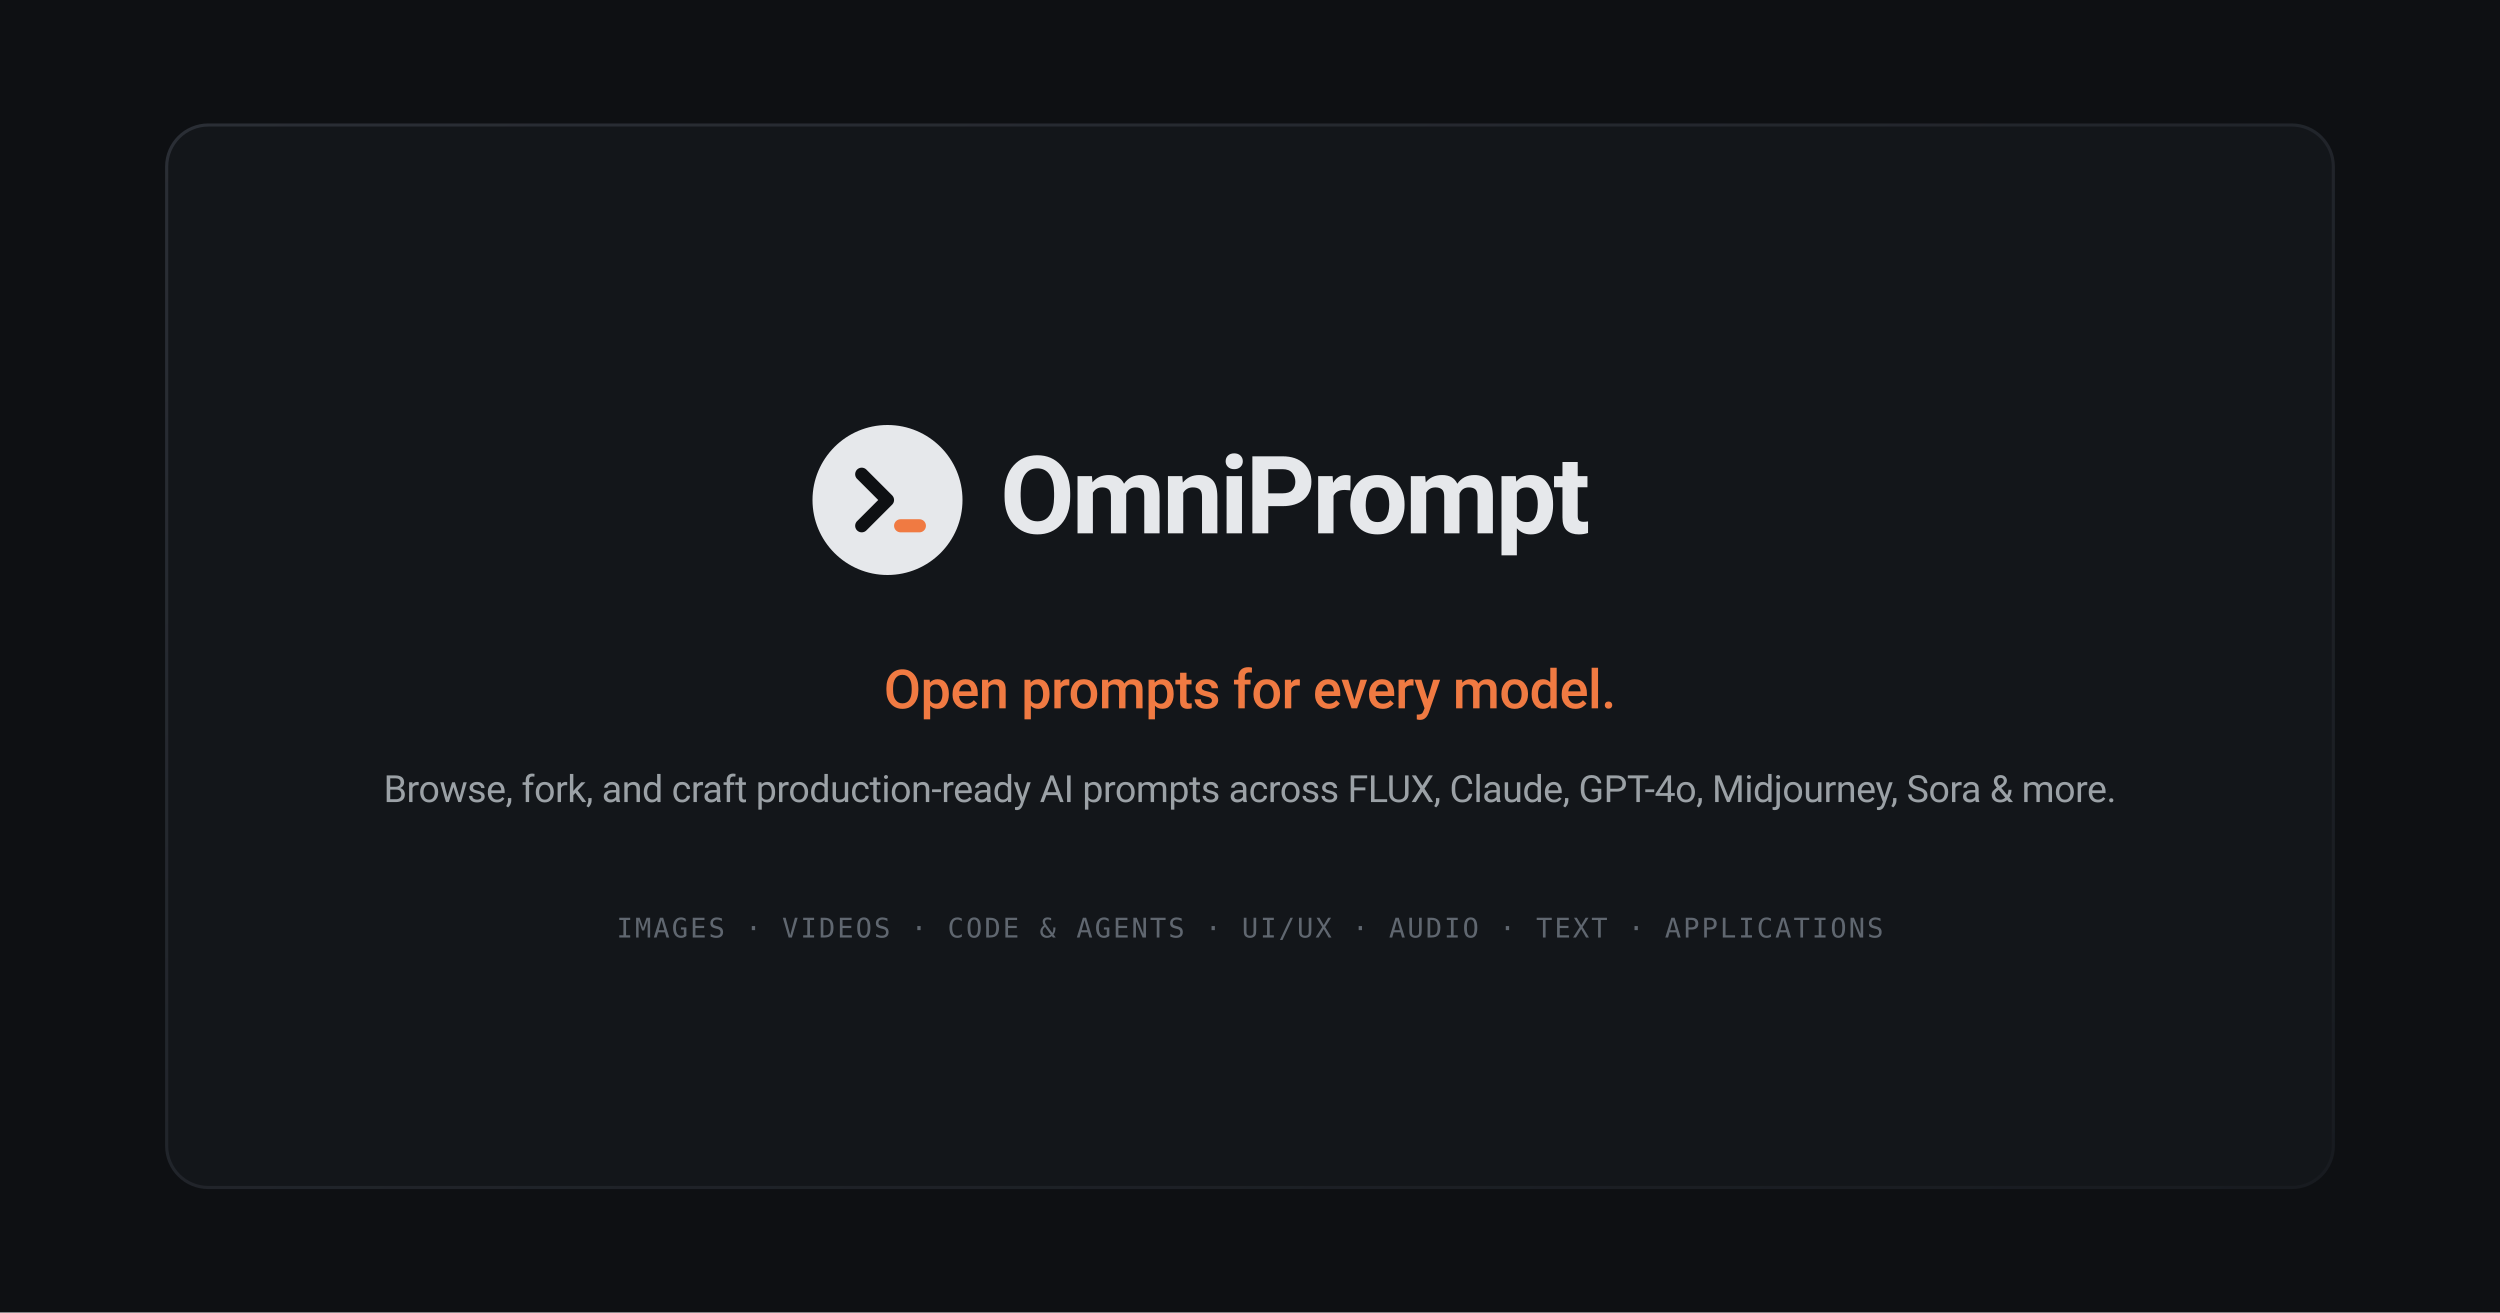
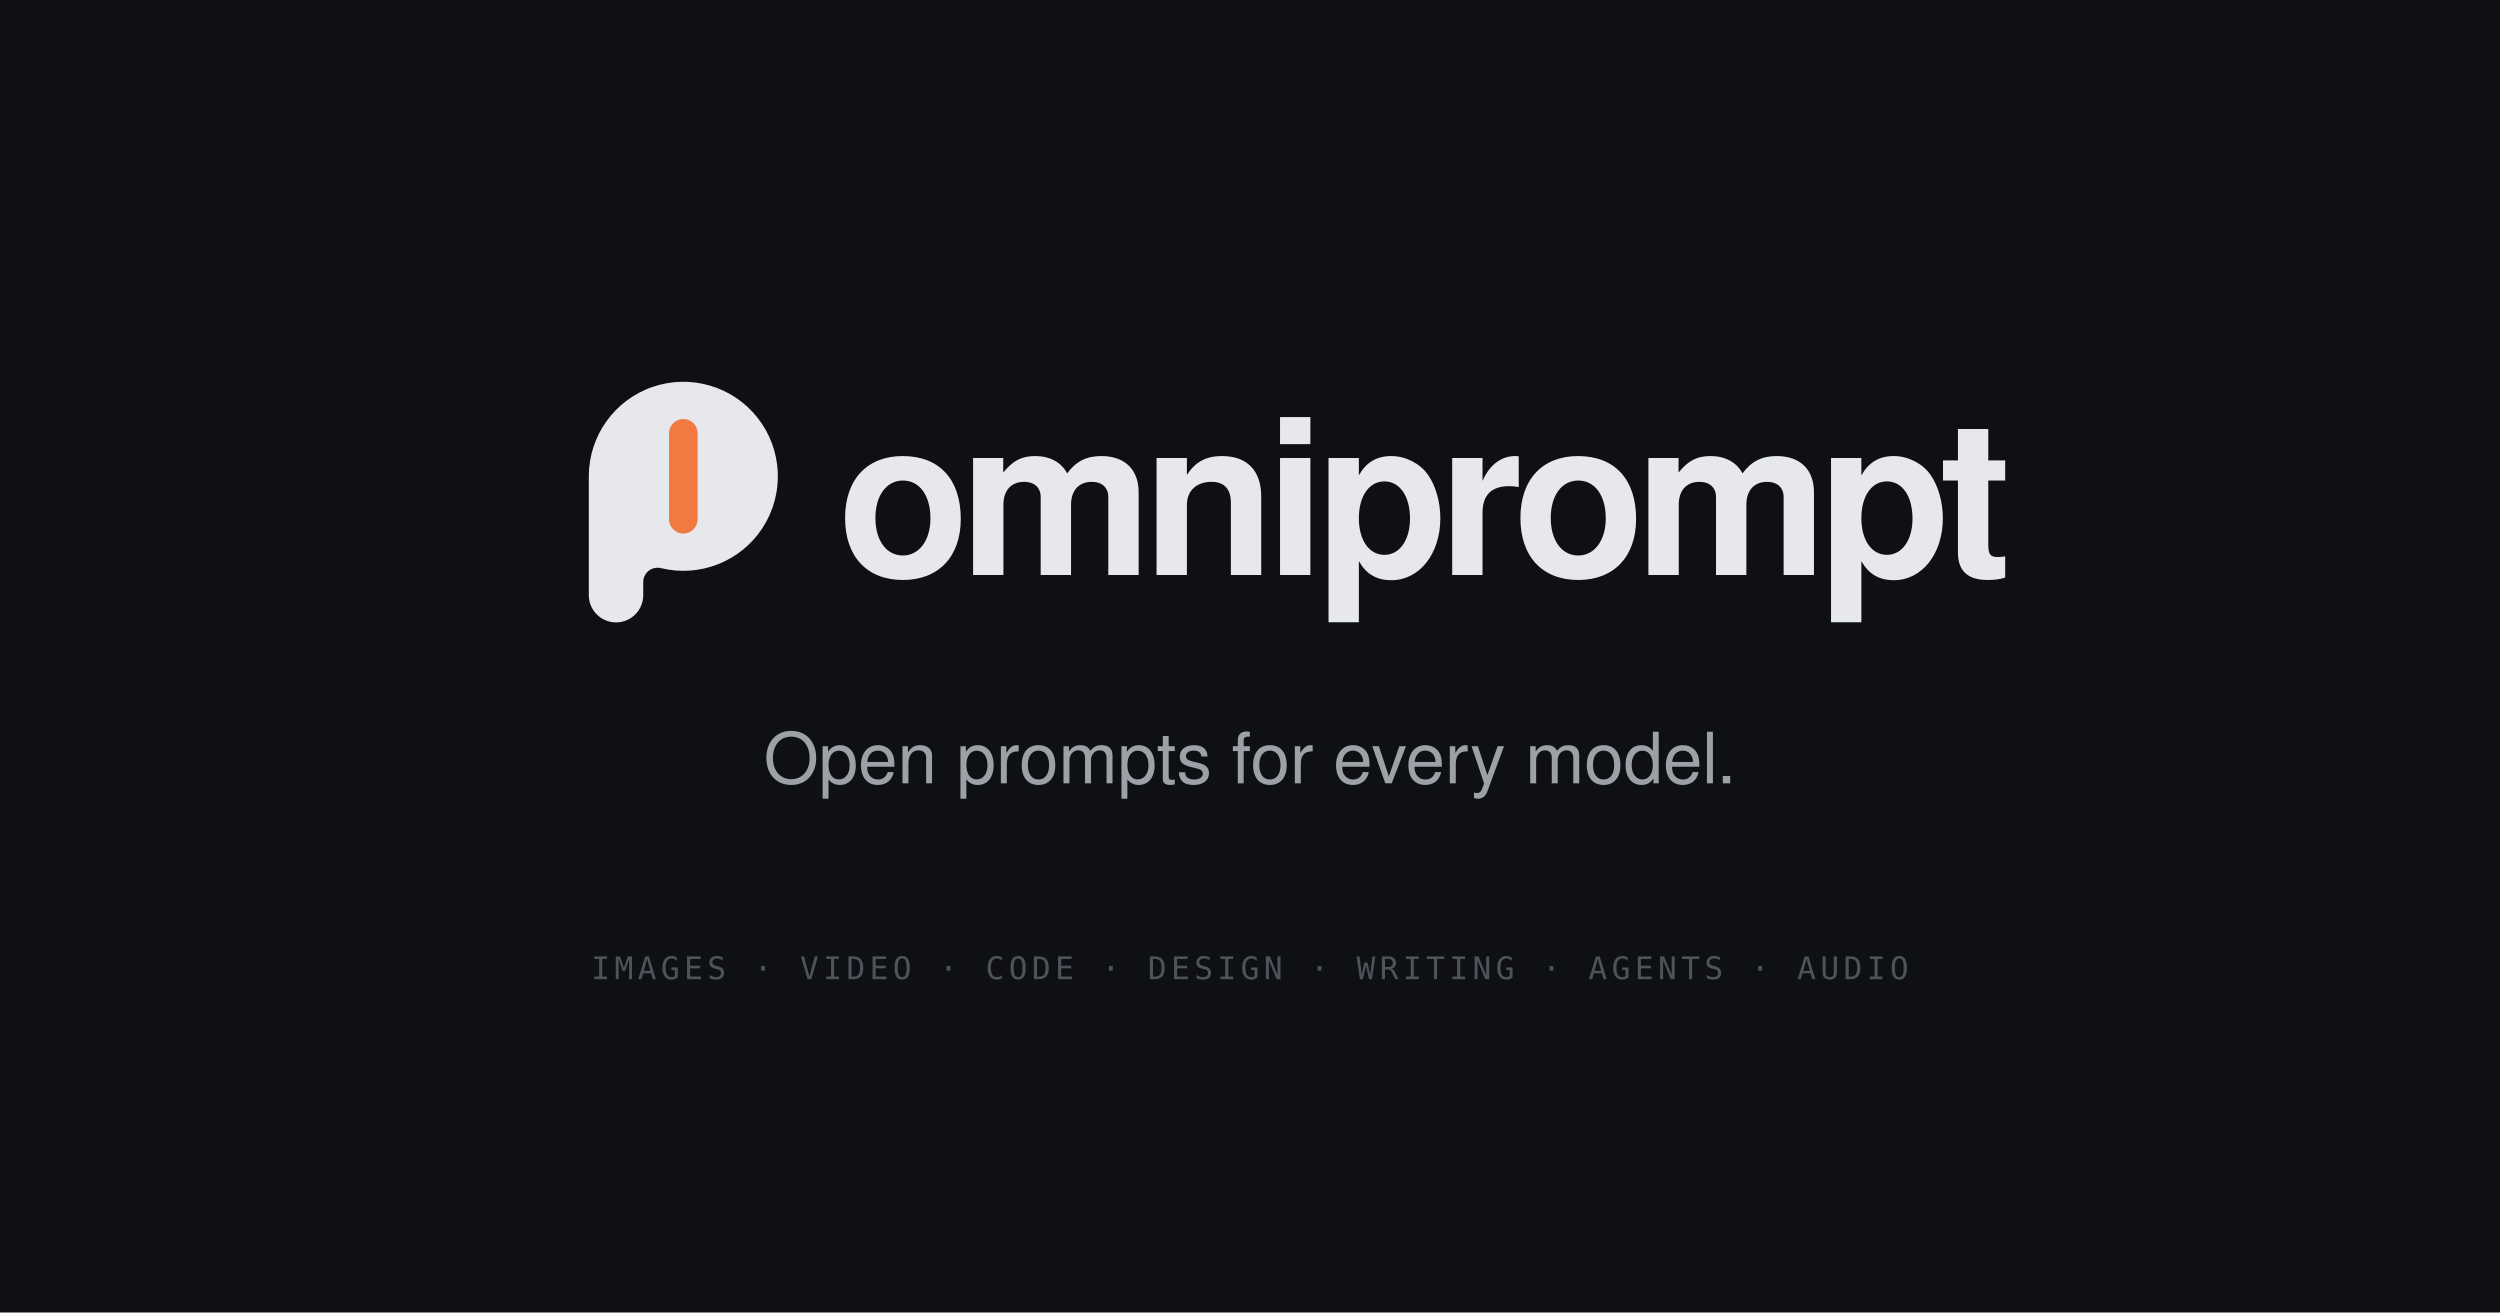
- <svg xmlns="http://www.w3.org/2000/svg" viewBox="0 0 1200 630" width="1200" height="630" role="img" aria-label="OmniPrompt Open Graph Preview">
-   <defs>
-     <radialGradient id="og-glow" cx="50%" cy="45%" r="65%">
-       <stop offset="0%" stop-color="#d6541d" stop-opacity="0.12" />
-       <stop offset="60%" stop-color="#0e1013" stop-opacity="0" />
-     </radialGradient>
-     <linearGradient id="card-border" x1="0%" y1="0%" x2="100%" y2="100%">
-       <stop offset="0%" stop-color="#2a2e35" />
-       <stop offset="100%" stop-color="#181b20" />
-     </linearGradient>
-   </defs>
+ <svg xmlns="http://www.w3.org/2000/svg" viewBox="0 0 1200 630" width="1200" height="630" role="img" aria-label="OmniPrompt — Open prompts for every model">
  <rect width="1200" height="630" fill="#0e1013" />
-   <rect width="1200" height="630" fill="url(#og-glow)" />
-   <rect x="80" y="60" width="1040" height="510" rx="20" fill="#13161a" stroke="url(#card-border)" stroke-width="1.5" />
-   <g transform="translate(600, 240)">
-     <g transform="translate(-210, -36) scale(2.25)">
-       <circle cx="16" cy="16" r="16" fill="#e6e8eb" />
-       <path d="M10.5 10.5 L16 16 L10.5 21.5" fill="none" stroke="#0e1013" stroke-width="2.8" stroke-linecap="round" stroke-linejoin="round" />
-       <path d="M18.8 21.5 H22.8" stroke="#f07a42" stroke-width="2.8" stroke-linecap="round" />
-     </g>
-     <text x="-120" y="16" font-family="IBM Plex Sans, -apple-system, BlinkMacSystemFont, Segoe UI, Roboto, sans-serif" font-size="52" font-weight="600" letter-spacing="-1.5" fill="#e6e8eb">
-       OmniPrompt
-     </text>
+   <g transform="translate(262 175) scale(2.75)">
+     <path d="M7.5 19.5A16.5 16.5 0 1 1 20.09 35.53A2.5 2.5 0 0 0 17 37.96V40.25A4.75 4.75 0 0 1 7.5 40.25Z" fill="#e6e8eb" />
+     <rect x="21.5" y="9.5" width="5" height="20" rx="2.5" fill="#f07a42" />
  </g>
-   <text x="600" y="340" text-anchor="middle" font-family="IBM Plex Sans, -apple-system, BlinkMacSystemFont, Segoe UI, Roboto, sans-serif" font-size="26" font-weight="500" fill="#f07a42" letter-spacing="-0.3">
-     Open prompts for every model.
-   </text>
-   <text x="600" y="385" text-anchor="middle" font-family="IBM Plex Sans, -apple-system, BlinkMacSystemFont, Segoe UI, Roboto, sans-serif" font-size="18" font-weight="400" fill="#9ba1a6" letter-spacing="-0.2">
-     Browse, fork, and craft production-ready AI prompts across FLUX, Claude, GPT-4o, Midjourney, Sora &amp; more.
-   </text>
-   <g transform="translate(600, 450)">
-     <text text-anchor="middle" font-family="IBM Plex Mono, monospace" font-size="13" font-weight="500" fill="#606770" letter-spacing="1">
-       IMAGES · VIDEOS · CODE &amp; AGENTS · UI/UX · AUDIO · TEXT · APPLICATIONS
-     </text>
-   </g>
+   <text x="402" y="276" font-family="IBM Plex Sans, Segoe UI, Helvetica, Arial, sans-serif" font-size="104" font-weight="700" letter-spacing="-4.7" fill="#e6e8eb">omniprompt</text>
+   <text x="600" y="376" text-anchor="middle" font-family="IBM Plex Sans, Segoe UI, Helvetica, Arial, sans-serif" font-size="34" fill="#9ba1a6">Open prompts for every model.</text>
+   <text x="600" y="470" text-anchor="middle" font-family="IBM Plex Mono, monospace" font-size="15" letter-spacing="2.1" fill="#4d535b">IMAGES · VIDEO · CODE · DESIGN · WRITING · AGENTS · AUDIO</text>
</svg>
